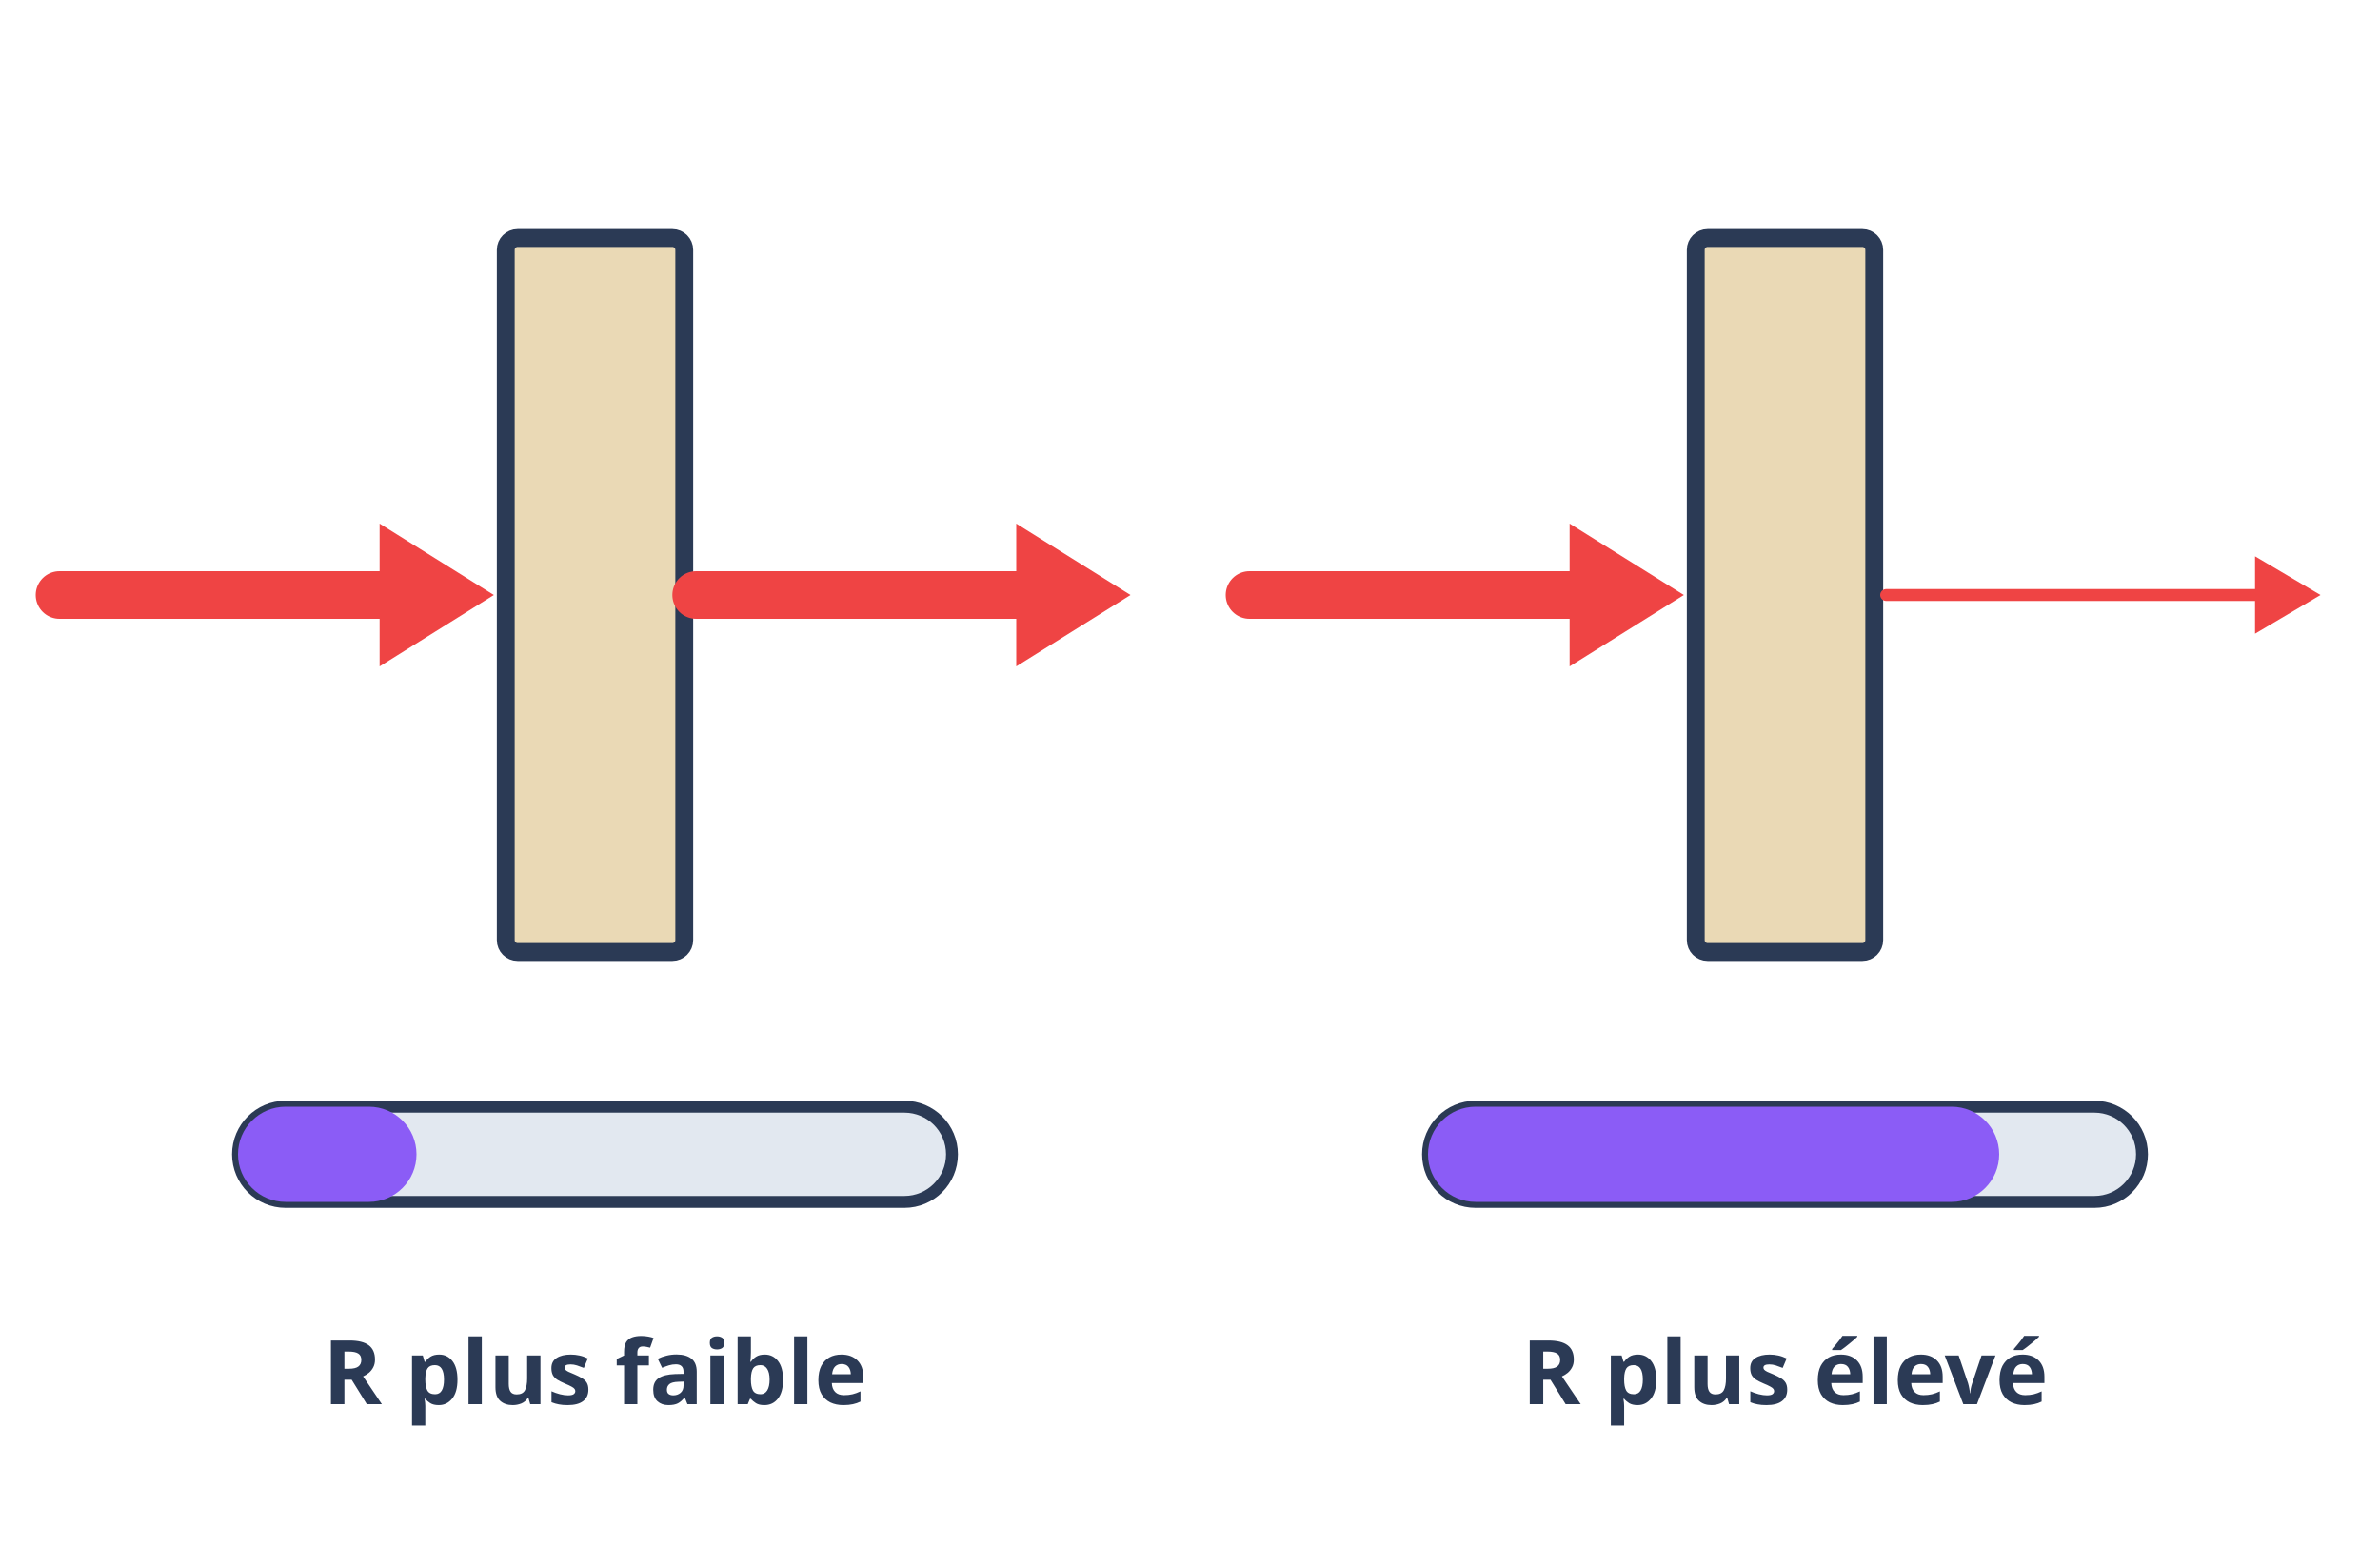
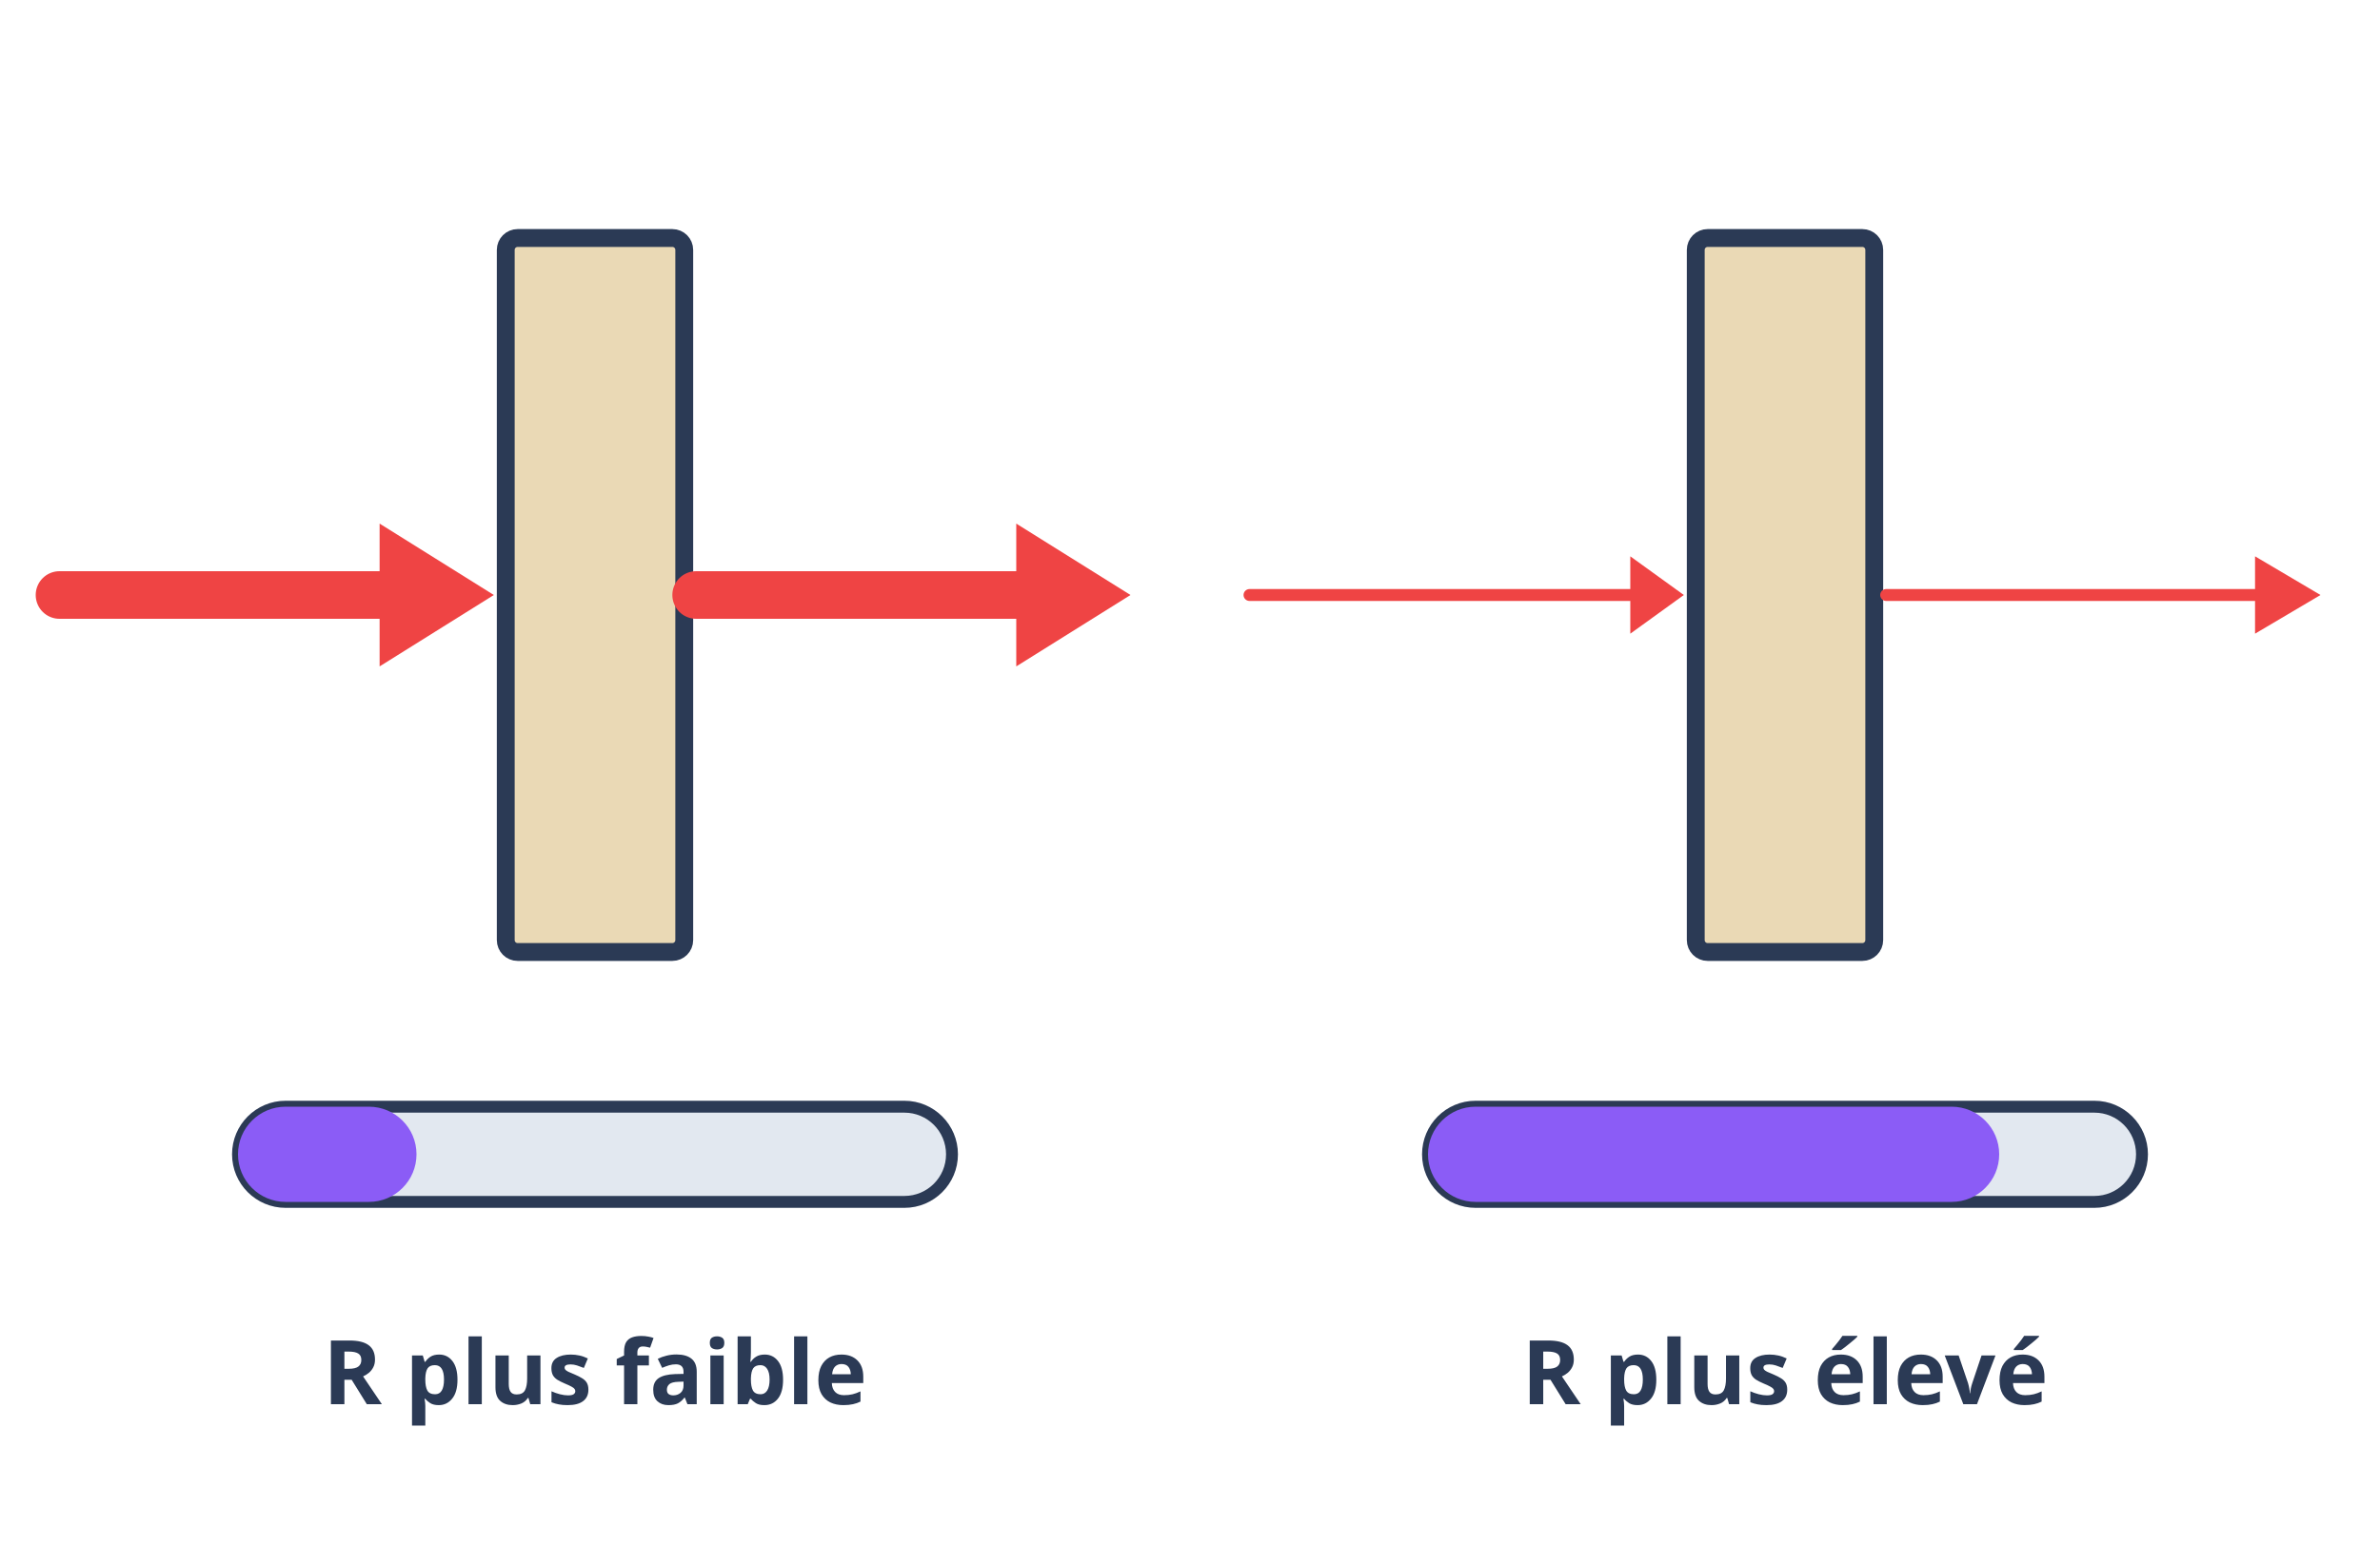
<svg xmlns="http://www.w3.org/2000/svg" viewBox="0 0 400 260" role="img">
  <style>@media (prefers-reduced-motion: reduce){*{animation:none!important}}</style>
  <g font-family="system-ui, sans-serif" font-weight="600" text-anchor="middle" stroke-linecap="round" stroke-linejoin="round">
    <path d="M10 100L65.8 100" stroke="#EF4444" stroke-width="8" fill="none" />
-     <polygon points="83,100 63.8,112 63.8,88" fill="#EF4444" />
+     <polygon points="83,100 63.8,112.0 63.8,88.0" fill="#EF4444" />
    <rect x="85" y="40" width="30" height="120" rx="2" fill="#EAD9B5" stroke="#2B3A55" stroke-width="3" />
    <path d="M117 100L172.8 100" stroke="#EF4444" stroke-width="8" fill="none" />
    <polygon points="190,100 170.8,112 170.8,88" fill="#EF4444" />
    <rect x="40" y="186" width="120" height="16" rx="8" fill="#E2E8F0" stroke="#2B3A55" stroke-width="2" />
    <rect x="40" y="186" width="30" height="16" rx="8" fill="#8B5CF6" />
    <text x="100" y="236" font-size="15" fill="#2B3A55">R plus faible</text>
-     <path d="M210 100L265.8 100" stroke="#EF4444" stroke-width="8" fill="none" />
-     <polygon points="283,100 263.8,112 263.8,88" fill="#EF4444" />
+     <path d="M210 100L276.0 100" stroke="#EF4444" stroke-width="2" fill="none" />
+     <polygon points="283,100 274.0,106.5 274.0,93.5" fill="#EF4444" />
    <rect x="285" y="40" width="30" height="120" rx="2" fill="#EAD9B5" stroke="#2B3A55" stroke-width="3" />
    <path d="M317 100L381 100" stroke="#EF4444" stroke-width="2" fill="none" />
    <polygon points="390,100 379,106.5 379,93.5" fill="#EF4444" />
    <rect x="240" y="186" width="120" height="16" rx="8" fill="#E2E8F0" stroke="#2B3A55" stroke-width="2" />
    <rect x="240" y="186" width="96" height="16" rx="8" fill="#8B5CF6" />
    <text x="300" y="236" font-size="15" fill="#2B3A55">R plus élevé</text>
  </g>
</svg>
